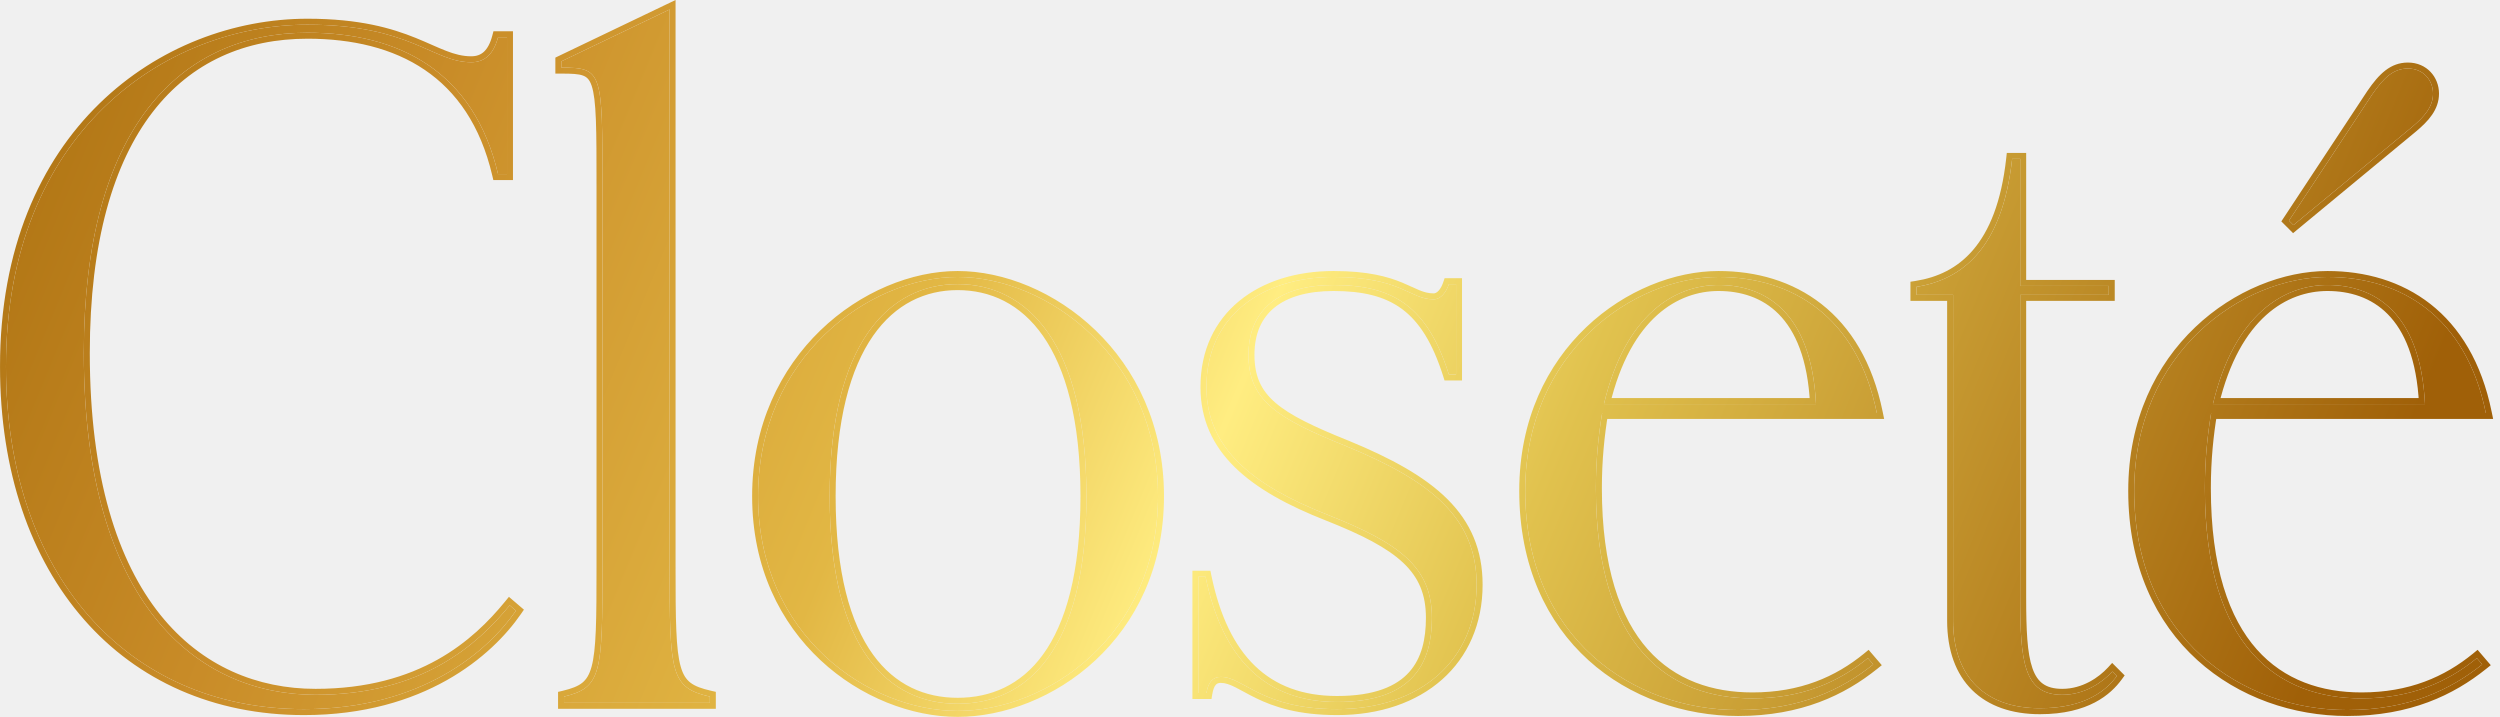
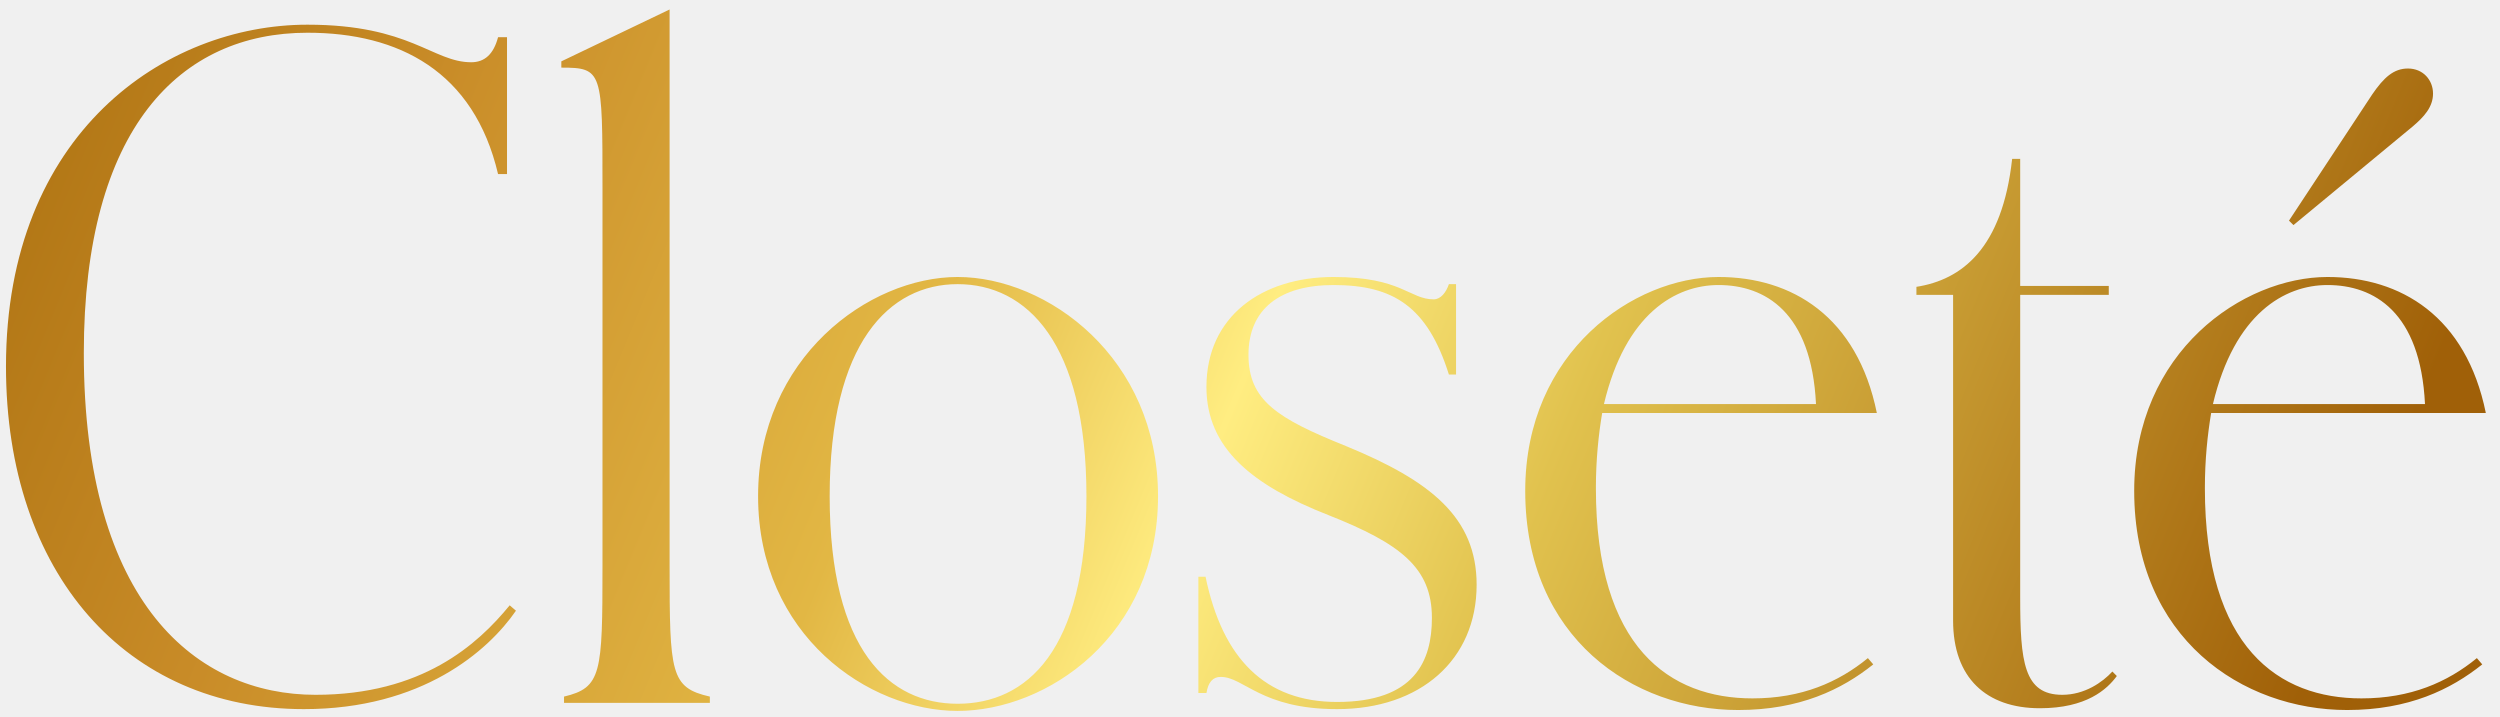
<svg xmlns="http://www.w3.org/2000/svg" width="143" height="41" viewBox="0 0 143 41" fill="none">
-   <mask id="path-1-outside-1_213_4207" maskUnits="userSpaceOnUse" x="-0.635" y="-0.796" width="144" height="42" fill="black">
-     <rect fill="white" x="-0.635" y="-0.796" width="144" height="42" />
-     <path d="M17.384 40.562C7.251 40.562 0.342 32.834 0.342 20.961C0.342 7.604 9.451 1.412 17.588 1.412C23.474 1.412 24.753 3.561 26.954 3.561C27.721 3.561 28.233 3.101 28.489 2.128H29.001V9.958H28.489C27.107 4.073 22.808 1.872 17.588 1.872C10.322 1.872 4.794 7.297 4.794 20.194C4.794 34.574 11.294 39.743 18.049 39.743C24.139 39.743 27.312 36.877 29.154 34.625L29.513 34.932C27.926 37.235 24.139 40.562 17.384 40.562ZM32.262 40.204V39.845C34.411 39.334 34.462 38.515 34.462 32.374V10.726C34.462 4.073 34.462 3.868 32.108 3.868V3.51L38.301 0.542V32.374C38.301 38.515 38.352 39.334 40.604 39.845V40.204H32.262ZM54.775 40.664C49.709 40.664 43.363 36.365 43.363 28.382C43.363 20.45 49.709 15.844 54.775 15.844C59.893 15.844 66.239 20.45 66.239 28.382C66.239 36.365 59.893 40.664 54.775 40.664ZM54.775 40.255C58.716 40.255 62.144 37.235 62.144 28.382C62.144 19.579 58.716 16.253 54.775 16.253C50.886 16.253 47.457 19.579 47.457 28.382C47.457 37.235 50.886 40.255 54.775 40.255ZM76.48 40.152C80.932 40.152 81.905 37.798 81.905 35.342C81.905 32.476 80.113 31.094 75.968 29.457C71.669 27.768 69.008 25.669 69.008 22.138C69.008 18.095 72.181 15.844 76.275 15.844C80.165 15.844 80.625 17.123 82.007 17.123C82.416 17.123 82.723 16.714 82.877 16.253H83.286V21.422H82.877C81.649 17.532 79.704 16.304 76.275 16.304C73.205 16.304 71.413 17.686 71.413 20.296C71.413 22.906 73.051 23.93 76.992 25.516C81.853 27.512 84.463 29.61 84.463 33.448C84.463 37.747 81.239 40.562 76.48 40.562C72.13 40.562 71.157 38.719 69.827 38.719C69.366 38.719 69.11 39.027 69.008 39.641H68.547V32.988H68.957C69.929 37.696 72.386 40.152 76.48 40.152ZM99.422 40.613C93.435 40.613 87.243 36.519 87.243 28.075C87.243 20.091 93.486 15.844 98.297 15.844C102.493 15.844 106.229 18.095 107.355 23.622H91.644C91.439 24.851 91.285 26.284 91.285 27.921C91.285 37.082 95.533 39.948 100.241 39.948C103.056 39.948 105.154 39.027 106.843 37.645L107.15 38.003C105.359 39.436 102.954 40.613 99.422 40.613ZM98.297 16.304C95.84 16.304 92.974 17.942 91.746 23.111H103.875C103.619 17.84 100.958 16.304 98.297 16.304ZM116.681 40.511C113.611 40.511 111.717 38.771 111.717 35.495V16.867H109.619V16.407C112.229 15.997 114.532 14.206 115.095 9.088H115.555V16.355H120.622V16.867H115.555V34.165C115.555 37.849 115.76 39.743 117.961 39.743C119.24 39.743 120.264 39.027 120.827 38.412L121.083 38.668C120.52 39.436 119.343 40.511 116.681 40.511ZM134.256 40.613C128.269 40.613 122.076 36.519 122.076 28.075C122.076 20.091 128.32 15.844 133.131 15.844C137.327 15.844 141.063 18.095 142.189 23.622H126.478C126.273 24.851 126.119 26.284 126.119 27.921C126.119 37.082 130.367 39.948 135.075 39.948C137.89 39.948 139.988 39.027 141.677 37.645L141.984 38.003C140.193 39.436 137.788 40.613 134.256 40.613ZM133.131 16.304C130.674 16.304 127.808 17.942 126.58 23.111H138.709C138.453 17.84 135.792 16.304 133.131 16.304ZM131.186 12.875L130.93 12.62L135.689 5.404C136.355 4.431 136.918 3.919 137.736 3.919C138.606 3.919 139.169 4.585 139.169 5.352C139.169 6.12 138.658 6.683 137.992 7.246L131.186 12.875Z" />
-   </mask>
  <path d="M17.384 40.562C7.251 40.562 0.342 32.834 0.342 20.961C0.342 7.604 9.451 1.412 17.588 1.412C23.474 1.412 24.753 3.561 26.954 3.561C27.721 3.561 28.233 3.101 28.489 2.128H29.001V9.958H28.489C27.107 4.073 22.808 1.872 17.588 1.872C10.322 1.872 4.794 7.297 4.794 20.194C4.794 34.574 11.294 39.743 18.049 39.743C24.139 39.743 27.312 36.877 29.154 34.625L29.513 34.932C27.926 37.235 24.139 40.562 17.384 40.562ZM32.262 40.204V39.845C34.411 39.334 34.462 38.515 34.462 32.374V10.726C34.462 4.073 34.462 3.868 32.108 3.868V3.51L38.301 0.542V32.374C38.301 38.515 38.352 39.334 40.604 39.845V40.204H32.262ZM54.775 40.664C49.709 40.664 43.363 36.365 43.363 28.382C43.363 20.45 49.709 15.844 54.775 15.844C59.893 15.844 66.239 20.45 66.239 28.382C66.239 36.365 59.893 40.664 54.775 40.664ZM54.775 40.255C58.716 40.255 62.144 37.235 62.144 28.382C62.144 19.579 58.716 16.253 54.775 16.253C50.886 16.253 47.457 19.579 47.457 28.382C47.457 37.235 50.886 40.255 54.775 40.255ZM76.48 40.152C80.932 40.152 81.905 37.798 81.905 35.342C81.905 32.476 80.113 31.094 75.968 29.457C71.669 27.768 69.008 25.669 69.008 22.138C69.008 18.095 72.181 15.844 76.275 15.844C80.165 15.844 80.625 17.123 82.007 17.123C82.416 17.123 82.723 16.714 82.877 16.253H83.286V21.422H82.877C81.649 17.532 79.704 16.304 76.275 16.304C73.205 16.304 71.413 17.686 71.413 20.296C71.413 22.906 73.051 23.93 76.992 25.516C81.853 27.512 84.463 29.61 84.463 33.448C84.463 37.747 81.239 40.562 76.48 40.562C72.13 40.562 71.157 38.719 69.827 38.719C69.366 38.719 69.11 39.027 69.008 39.641H68.547V32.988H68.957C69.929 37.696 72.386 40.152 76.48 40.152ZM99.422 40.613C93.435 40.613 87.243 36.519 87.243 28.075C87.243 20.091 93.486 15.844 98.297 15.844C102.493 15.844 106.229 18.095 107.355 23.622H91.644C91.439 24.851 91.285 26.284 91.285 27.921C91.285 37.082 95.533 39.948 100.241 39.948C103.056 39.948 105.154 39.027 106.843 37.645L107.15 38.003C105.359 39.436 102.954 40.613 99.422 40.613ZM98.297 16.304C95.84 16.304 92.974 17.942 91.746 23.111H103.875C103.619 17.84 100.958 16.304 98.297 16.304ZM116.681 40.511C113.611 40.511 111.717 38.771 111.717 35.495V16.867H109.619V16.407C112.229 15.997 114.532 14.206 115.095 9.088H115.555V16.355H120.622V16.867H115.555V34.165C115.555 37.849 115.76 39.743 117.961 39.743C119.24 39.743 120.264 39.027 120.827 38.412L121.083 38.668C120.52 39.436 119.343 40.511 116.681 40.511ZM134.256 40.613C128.269 40.613 122.076 36.519 122.076 28.075C122.076 20.091 128.32 15.844 133.131 15.844C137.327 15.844 141.063 18.095 142.189 23.622H126.478C126.273 24.851 126.119 26.284 126.119 27.921C126.119 37.082 130.367 39.948 135.075 39.948C137.89 39.948 139.988 39.027 141.677 37.645L141.984 38.003C140.193 39.436 137.788 40.613 134.256 40.613ZM133.131 16.304C130.674 16.304 127.808 17.942 126.58 23.111H138.709C138.453 17.84 135.792 16.304 133.131 16.304ZM131.186 12.875L130.93 12.62L135.689 5.404C136.355 4.431 136.918 3.919 137.736 3.919C138.606 3.919 139.169 4.585 139.169 5.352C139.169 6.12 138.658 6.683 137.992 7.246L131.186 12.875Z" fill="url(#paint0_linear_213_4207)" />
-   <path d="M28.489 2.128V1.787H28.226L28.159 2.041L28.489 2.128ZM29.001 2.128H29.342V1.787H29.001V2.128ZM29.001 9.958V10.3H29.342V9.958H29.001ZM28.489 9.958L28.157 10.036L28.219 10.3H28.489V9.958ZM29.154 34.625L29.376 34.366L29.111 34.139L28.89 34.409L29.154 34.625ZM29.513 34.932L29.794 35.126L29.968 34.873L29.735 34.673L29.513 34.932ZM17.384 40.562V40.221C12.41 40.221 8.245 38.327 5.32 34.989C2.391 31.647 0.683 26.833 0.683 20.961H0.342H0.001C0.001 26.963 1.747 31.948 4.807 35.439C7.869 38.933 12.225 40.903 17.384 40.903V40.562ZM0.342 20.961H0.683C0.683 14.365 2.93 9.569 6.152 6.422C9.379 3.27 13.604 1.753 17.588 1.753V1.412V1.071C13.436 1.071 9.037 2.65 5.676 5.934C2.309 9.222 0.001 14.2 0.001 20.961H0.342ZM17.588 1.412V1.753C20.483 1.753 22.231 2.28 23.525 2.803C23.852 2.935 24.151 3.067 24.438 3.193C24.723 3.319 24.997 3.44 25.267 3.544C25.808 3.753 26.345 3.902 26.954 3.902V3.561V3.22C26.462 3.22 26.014 3.101 25.513 2.907C25.261 2.81 25 2.695 24.713 2.569C24.428 2.443 24.119 2.307 23.781 2.17C22.414 1.618 20.58 1.071 17.588 1.071V1.412ZM26.954 3.561V3.902C27.412 3.902 27.818 3.762 28.145 3.46C28.465 3.164 28.681 2.739 28.819 2.215L28.489 2.128L28.159 2.041C28.041 2.49 27.874 2.781 27.682 2.959C27.497 3.13 27.264 3.22 26.954 3.22V3.561ZM28.489 2.128V2.47H29.001V2.128V1.787H28.489V2.128ZM29.001 2.128H28.66V9.958H29.001H29.342V2.128H29.001ZM29.001 9.958V9.617H28.489V9.958V10.3H29.001V9.958ZM28.489 9.958L28.821 9.88C28.113 6.865 26.649 4.766 24.669 3.426C22.696 2.091 20.243 1.531 17.588 1.531V1.872V2.214C20.154 2.214 22.46 2.755 24.287 3.991C26.107 5.223 27.483 7.166 28.157 10.036L28.489 9.958ZM17.588 1.872V1.531C13.862 1.531 10.558 2.927 8.196 5.988C5.843 9.038 4.453 13.703 4.453 20.194H4.794H5.136C5.136 13.788 6.509 9.292 8.736 6.405C10.954 3.53 14.048 2.214 17.588 2.214V1.872ZM4.794 20.194H4.453C4.453 27.43 6.088 32.403 8.622 35.574C11.163 38.753 14.579 40.084 18.049 40.084V39.743V39.402C14.764 39.402 11.553 38.149 9.155 35.148C6.75 32.139 5.136 27.337 5.136 20.194H4.794ZM18.049 39.743V40.084C24.273 40.084 27.534 37.144 29.419 34.841L29.154 34.625L28.89 34.409C27.09 36.61 24.005 39.402 18.049 39.402V39.743ZM29.154 34.625L28.932 34.884L29.291 35.191L29.513 34.932L29.735 34.673L29.376 34.366L29.154 34.625ZM29.513 34.932L29.232 34.739C27.7 36.962 24.012 40.221 17.384 40.221V40.562V40.903C24.266 40.903 28.152 37.509 29.794 35.126L29.513 34.932ZM32.262 40.204H31.921V40.545H32.262V40.204ZM32.262 39.845L32.183 39.514L31.921 39.576V39.845H32.262ZM32.108 3.868H31.767V4.21H32.108V3.868ZM32.108 3.51L31.961 3.202L31.767 3.295V3.51H32.108ZM38.301 0.542H38.642V-3.8147e-05L38.153 0.234L38.301 0.542ZM40.603 39.845H40.945V39.573L40.679 39.513L40.603 39.845ZM40.603 40.204V40.545H40.945V40.204H40.603ZM32.262 40.204H32.603V39.845H32.262H31.921V40.204H32.262ZM32.262 39.845L32.341 40.177C32.89 40.047 33.357 39.886 33.725 39.592C34.104 39.29 34.343 38.877 34.497 38.31C34.649 37.753 34.723 37.027 34.762 36.074C34.8 35.117 34.804 33.907 34.804 32.374H34.462H34.121C34.121 33.911 34.118 35.106 34.08 36.046C34.042 36.99 33.969 37.652 33.839 38.131C33.711 38.601 33.535 38.871 33.3 39.059C33.054 39.255 32.708 39.388 32.183 39.514L32.262 39.845ZM34.462 32.374H34.804V10.726H34.462H34.121V32.374H34.462ZM34.462 10.726H34.804C34.804 9.066 34.804 7.798 34.767 6.835C34.73 5.88 34.656 5.187 34.492 4.694C34.319 4.175 34.034 3.85 33.588 3.684C33.189 3.536 32.681 3.527 32.108 3.527V3.868V4.21C32.712 4.21 33.088 4.226 33.35 4.324C33.566 4.404 33.723 4.547 33.844 4.91C33.975 5.301 34.048 5.906 34.085 6.861C34.121 7.808 34.121 9.06 34.121 10.726H34.462ZM32.108 3.868H32.449V3.51H32.108H31.767V3.868H32.108ZM32.108 3.51L32.256 3.818L38.448 0.85L38.301 0.542L38.153 0.234L31.961 3.202L32.108 3.51ZM38.301 0.542H37.959V32.374H38.301H38.642V0.542H38.301ZM38.301 32.374H37.959C37.959 33.907 37.963 35.117 38.003 36.074C38.043 37.028 38.121 37.755 38.279 38.314C38.441 38.883 38.693 39.297 39.087 39.597C39.469 39.888 39.954 40.048 40.528 40.178L40.603 39.845L40.679 39.513C40.127 39.387 39.761 39.253 39.5 39.054C39.252 38.865 39.068 38.594 38.936 38.127C38.8 37.65 38.724 36.989 38.685 36.045C38.645 35.106 38.642 33.911 38.642 32.374H38.301ZM40.603 39.845H40.262V40.204H40.603H40.945V39.845H40.603ZM40.603 40.204V39.862H32.262V40.204V40.545H40.603V40.204ZM54.775 40.664V40.323C49.875 40.323 43.704 36.155 43.704 28.382H43.363H43.022C43.022 36.575 49.543 41.005 54.775 41.005V40.664ZM43.363 28.382H43.704C43.704 20.649 49.886 16.185 54.775 16.185V15.844V15.502C49.532 15.502 43.022 20.25 43.022 28.382H43.363ZM54.775 15.844V16.185C59.717 16.185 65.897 20.65 65.897 28.382H66.239H66.58C66.58 20.249 60.069 15.502 54.775 15.502V15.844ZM66.239 28.382H65.897C65.897 36.154 59.728 40.323 54.775 40.323V40.664V41.005C60.058 41.005 66.58 36.576 66.58 28.382H66.239ZM54.775 40.255V40.596C56.843 40.596 58.793 39.798 60.214 37.839C61.623 35.895 62.486 32.845 62.486 28.382H62.144H61.803C61.803 32.773 60.952 35.658 59.661 37.438C58.382 39.202 56.648 39.914 54.775 39.914V40.255ZM62.144 28.382H62.486C62.486 23.944 61.622 20.832 60.217 18.821C58.802 16.795 56.853 15.912 54.775 15.912V16.253V16.594C56.637 16.594 58.374 17.374 59.658 19.212C60.952 21.064 61.803 24.018 61.803 28.382H62.144ZM54.775 16.253V15.912C52.721 15.912 50.786 16.797 49.377 18.822C47.979 20.833 47.116 23.944 47.116 28.382H47.457H47.798C47.798 24.018 48.649 21.064 49.938 19.211C51.216 17.373 52.94 16.594 54.775 16.594V16.253ZM47.457 28.382H47.116C47.116 32.845 47.978 35.895 49.381 37.838C50.794 39.797 52.732 40.596 54.775 40.596V40.255V39.914C52.929 39.914 51.207 39.203 49.934 37.439C48.65 35.659 47.798 32.773 47.798 28.382H47.457ZM75.968 29.457L76.093 29.139L76.093 29.139L75.968 29.457ZM82.877 16.253V15.912H82.631L82.553 16.145L82.877 16.253ZM83.286 16.253H83.627V15.912H83.286V16.253ZM83.286 21.422V21.763H83.627V21.422H83.286ZM82.877 21.422L82.552 21.525L82.627 21.763H82.877V21.422ZM76.992 25.516L77.121 25.2L77.119 25.2L76.992 25.516ZM69.008 39.641V39.982H69.297L69.345 39.697L69.008 39.641ZM68.547 39.641H68.206V39.982H68.547V39.641ZM68.547 32.988V32.647H68.206V32.988H68.547ZM68.957 32.988L69.291 32.919L69.235 32.647H68.957V32.988ZM76.48 40.152V40.494C78.763 40.494 80.229 39.889 81.116 38.895C81.997 37.909 82.246 36.606 82.246 35.342H81.905H81.563C81.563 36.534 81.326 37.636 80.607 38.441C79.895 39.239 78.649 39.811 76.48 39.811V40.152ZM81.905 35.342H82.246C82.246 33.821 81.764 32.667 80.725 31.69C79.708 30.734 78.17 29.96 76.093 29.139L75.968 29.457L75.843 29.774C77.912 30.591 79.342 31.327 80.257 32.187C81.15 33.027 81.563 33.996 81.563 35.342H81.905ZM75.968 29.457L76.093 29.139C73.959 28.301 72.269 27.374 71.115 26.244C69.972 25.126 69.349 23.804 69.349 22.138H69.008H68.667C68.667 24.004 69.375 25.497 70.637 26.732C71.888 27.956 73.678 28.923 75.843 29.774L75.968 29.457ZM69.008 22.138H69.349C69.349 20.215 70.1 18.74 71.322 17.739C72.553 16.732 74.287 16.185 76.275 16.185V15.844V15.502C74.169 15.502 72.27 16.081 70.89 17.211C69.503 18.347 68.667 20.019 68.667 22.138H69.008ZM76.275 15.844V16.185C78.176 16.185 79.219 16.496 79.951 16.799C80.138 16.876 80.306 16.953 80.469 17.028C80.63 17.102 80.79 17.176 80.948 17.24C81.271 17.369 81.603 17.464 82.007 17.464V17.123V16.782C81.72 16.782 81.477 16.717 81.203 16.607C81.063 16.55 80.919 16.484 80.754 16.408C80.592 16.334 80.412 16.251 80.212 16.168C79.395 15.831 78.263 15.502 76.275 15.502V15.844ZM82.007 17.123V17.464C82.335 17.464 82.599 17.298 82.789 17.092C82.977 16.887 83.113 16.623 83.201 16.361L82.877 16.253L82.553 16.145C82.487 16.344 82.393 16.515 82.287 16.63C82.182 16.743 82.088 16.782 82.007 16.782V17.123ZM82.877 16.253V16.594H83.286V16.253V15.912H82.877V16.253ZM83.286 16.253H82.945V21.422H83.286H83.627V16.253H83.286ZM83.286 21.422V21.081H82.877V21.422V21.763H83.286V21.422ZM82.877 21.422L83.202 21.319C82.577 19.339 81.753 17.983 80.605 17.131C79.454 16.276 78.027 15.963 76.275 15.963V16.304V16.645C77.952 16.645 79.212 16.946 80.198 17.678C81.186 18.412 81.949 19.615 82.552 21.525L82.877 21.422ZM76.275 16.304V15.963C74.695 15.963 73.392 16.318 72.478 17.056C71.553 17.803 71.072 18.907 71.072 20.296H71.413H71.755C71.755 19.076 72.169 18.183 72.907 17.587C73.657 16.982 74.785 16.645 76.275 16.645V16.304ZM71.413 20.296H71.072C71.072 21.693 71.52 22.698 72.501 23.548C73.453 24.371 74.9 25.042 76.864 25.832L76.992 25.516L77.119 25.2C75.143 24.404 73.801 23.77 72.948 23.032C72.126 22.32 71.755 21.509 71.755 20.296H71.413ZM76.992 25.516L76.862 25.832C79.282 26.825 81.099 27.828 82.31 29.033C83.507 30.224 84.122 31.621 84.122 33.448H84.463H84.805C84.805 31.438 84.115 29.867 82.791 28.549C81.482 27.247 79.563 26.203 77.121 25.2L76.992 25.516ZM84.463 33.448H84.122C84.122 35.507 83.353 37.19 82.03 38.362C80.704 39.537 78.793 40.221 76.48 40.221V40.562V40.903C78.926 40.903 81.007 40.179 82.483 38.873C83.962 37.562 84.805 35.688 84.805 33.448H84.463ZM76.48 40.562V40.221C74.361 40.221 73.08 39.774 72.169 39.334C71.939 39.222 71.73 39.11 71.533 39.003C71.338 38.897 71.148 38.792 70.968 38.702C70.608 38.522 70.24 38.378 69.827 38.378V38.719V39.061C70.079 39.061 70.332 39.147 70.664 39.313C70.83 39.395 71.005 39.492 71.207 39.602C71.406 39.711 71.627 39.829 71.873 39.948C72.868 40.429 74.249 40.903 76.48 40.903V40.562ZM69.827 38.719V38.378C69.511 38.378 69.233 38.489 69.026 38.725C68.832 38.947 68.728 39.249 68.672 39.585L69.008 39.641L69.345 39.697C69.391 39.418 69.465 39.26 69.54 39.175C69.602 39.104 69.683 39.061 69.827 39.061V38.719ZM69.008 39.641V39.3H68.547V39.641V39.982H69.008V39.641ZM68.547 39.641H68.889V32.988H68.547H68.206V39.641H68.547ZM68.547 32.988V33.329H68.957V32.988V32.647H68.547V32.988ZM68.957 32.988L68.623 33.057C69.117 35.451 69.997 37.315 71.311 38.581C72.632 39.855 74.359 40.494 76.48 40.494V40.152V39.811C74.506 39.811 72.958 39.222 71.784 38.09C70.603 36.951 69.769 35.233 69.291 32.919L68.957 32.988ZM107.355 23.622V23.964H107.773L107.689 23.554L107.355 23.622ZM91.644 23.622V23.281H91.355L91.307 23.566L91.644 23.622ZM106.843 37.645L107.102 37.423L106.885 37.17L106.627 37.381L106.843 37.645ZM107.15 38.003L107.363 38.269L107.639 38.049L107.409 37.781L107.15 38.003ZM91.746 23.111L91.414 23.032L91.314 23.452H91.746V23.111ZM103.875 23.111V23.452H104.233L104.216 23.094L103.875 23.111ZM99.422 40.613V40.272C96.503 40.272 93.543 39.273 91.316 37.258C89.096 35.247 87.584 32.207 87.584 28.075H87.243H86.901C86.901 32.387 88.486 35.616 90.858 37.763C93.225 39.906 96.354 40.954 99.422 40.954V40.613ZM87.243 28.075H87.584C87.584 20.295 93.659 16.185 98.297 16.185V15.844V15.502C93.313 15.502 86.901 19.887 86.901 28.075H87.243ZM98.297 15.844V16.185C100.334 16.185 102.239 16.731 103.767 17.929C105.292 19.125 106.471 20.993 107.021 23.691L107.355 23.622L107.689 23.554C107.113 20.725 105.861 18.703 104.188 17.392C102.517 16.082 100.455 15.502 98.297 15.502V15.844ZM107.355 23.622V23.281H91.644V23.622V23.964H107.355V23.622ZM91.644 23.622L91.307 23.566C91.1 24.81 90.944 26.262 90.944 27.921H91.285H91.627C91.627 26.305 91.778 24.891 91.98 23.678L91.644 23.622ZM91.285 27.921H90.944C90.944 32.549 92.017 35.649 93.743 37.596C95.474 39.549 97.817 40.289 100.241 40.289V39.948V39.607C97.957 39.607 95.823 38.913 94.253 37.143C92.678 35.367 91.627 32.454 91.627 27.921H91.285ZM100.241 39.948V40.289C103.141 40.289 105.314 39.337 107.059 37.909L106.843 37.645L106.627 37.381C104.995 38.716 102.972 39.607 100.241 39.607V39.948ZM106.843 37.645L106.584 37.867L106.891 38.225L107.15 38.003L107.409 37.781L107.102 37.423L106.843 37.645ZM107.15 38.003L106.937 37.737C105.198 39.127 102.867 40.272 99.422 40.272V40.613V40.954C103.041 40.954 105.519 39.745 107.363 38.269L107.15 38.003ZM98.297 16.304V15.963C96.99 15.963 95.577 16.4 94.333 17.515C93.092 18.628 92.04 20.398 91.414 23.032L91.746 23.111L92.078 23.189C92.68 20.654 93.676 19.021 94.788 18.023C95.899 17.027 97.147 16.645 98.297 16.645V16.304ZM91.746 23.111V23.452H103.875V23.111V22.77H91.746V23.111ZM103.875 23.111L104.216 23.094C104.085 20.406 103.338 18.613 102.23 17.491C101.12 16.367 99.692 15.963 98.297 15.963V16.304V16.645C99.562 16.645 100.795 17.009 101.745 17.971C102.697 18.934 103.409 20.544 103.534 23.127L103.875 23.111ZM111.717 16.867H112.058V16.526H111.717V16.867ZM109.619 16.867H109.278V17.208H109.619V16.867ZM109.619 16.407L109.566 16.07L109.278 16.115V16.407H109.619ZM115.095 9.088V8.747H114.789L114.756 9.051L115.095 9.088ZM115.555 9.088H115.897V8.747H115.555V9.088ZM115.555 16.355H115.214V16.697H115.555V16.355ZM120.622 16.355H120.963V16.014H120.622V16.355ZM120.622 16.867V17.208H120.963V16.867H120.622ZM115.555 16.867V16.526H115.214V16.867H115.555ZM120.827 38.412L121.068 38.171L120.816 37.919L120.575 38.182L120.827 38.412ZM121.083 38.668L121.358 38.87L121.531 38.634L121.324 38.427L121.083 38.668ZM116.681 40.511V40.169C115.209 40.169 114.064 39.753 113.287 38.988C112.512 38.224 112.058 37.068 112.058 35.495H111.717H111.376C111.376 37.199 111.87 38.55 112.808 39.474C113.746 40.398 115.083 40.852 116.681 40.852V40.511ZM111.717 35.495H112.058V16.867H111.717H111.376V35.495H111.717ZM111.717 16.867V16.526H109.619V16.867V17.208H111.717V16.867ZM109.619 16.867H109.96V16.407H109.619H109.278V16.867H109.619ZM109.619 16.407L109.672 16.744C111.041 16.529 112.349 15.947 113.384 14.735C114.415 13.528 115.148 11.728 115.434 9.126L115.095 9.088L114.756 9.051C114.479 11.567 113.779 13.221 112.865 14.291C111.956 15.357 110.807 15.875 109.566 16.07L109.619 16.407ZM115.095 9.088V9.429H115.555V9.088V8.747H115.095V9.088ZM115.555 9.088H115.214V16.355H115.555H115.897V9.088H115.555ZM115.555 16.355V16.697H120.622V16.355V16.014H115.555V16.355ZM120.622 16.355H120.281V16.867H120.622H120.963V16.355H120.622ZM120.622 16.867V16.526H115.555V16.867V17.208H120.622V16.867ZM115.555 16.867H115.214V34.165H115.555H115.897V16.867H115.555ZM115.555 34.165H115.214C115.214 35.992 115.262 37.449 115.611 38.448C115.789 38.959 116.056 39.379 116.458 39.667C116.861 39.955 117.362 40.084 117.961 40.084V39.743V39.402C117.459 39.402 117.11 39.294 116.855 39.112C116.6 38.93 116.403 38.646 116.255 38.223C115.952 37.354 115.897 36.022 115.897 34.165H115.555ZM117.961 39.743V40.084C119.368 40.084 120.476 39.3 121.078 38.643L120.827 38.412L120.575 38.182C120.051 38.753 119.113 39.402 117.961 39.402V39.743ZM120.827 38.412L120.585 38.654L120.841 38.91L121.083 38.668L121.324 38.427L121.068 38.171L120.827 38.412ZM121.083 38.668L120.807 38.467C120.305 39.152 119.227 40.169 116.681 40.169V40.511V40.852C119.458 40.852 120.734 39.72 121.358 38.87L121.083 38.668ZM142.189 23.622V23.964H142.607L142.523 23.554L142.189 23.622ZM126.478 23.622V23.281H126.189L126.141 23.566L126.478 23.622ZM141.677 37.645L141.936 37.423L141.719 37.17L141.461 37.381L141.677 37.645ZM141.984 38.003L142.197 38.269L142.473 38.049L142.243 37.781L141.984 38.003ZM126.58 23.111L126.248 23.032L126.148 23.452H126.58V23.111ZM138.709 23.111V23.452H139.067L139.05 23.094L138.709 23.111ZM131.186 12.875L130.945 13.117L131.164 13.336L131.403 13.138L131.186 12.875ZM130.93 12.62L130.645 12.432L130.492 12.664L130.689 12.861L130.93 12.62ZM135.689 5.404L135.408 5.211L135.405 5.216L135.689 5.404ZM137.992 7.246L138.21 7.509L138.213 7.506L137.992 7.246ZM134.256 40.613V40.272C131.337 40.272 128.377 39.273 126.15 37.258C123.929 35.247 122.418 32.207 122.418 28.075H122.076H121.735C121.735 32.387 123.32 35.616 125.692 37.763C128.058 39.906 131.188 40.954 134.256 40.954V40.613ZM122.076 28.075H122.418C122.418 20.295 128.493 16.185 133.131 16.185V15.844V15.502C128.147 15.502 121.735 19.887 121.735 28.075H122.076ZM133.131 15.844V16.185C135.168 16.185 137.073 16.731 138.601 17.929C140.126 19.125 141.305 20.993 141.855 23.691L142.189 23.622L142.523 23.554C141.947 20.725 140.695 18.703 139.022 17.392C137.351 16.082 135.289 15.502 133.131 15.502V15.844ZM142.189 23.622V23.281H126.478V23.622V23.964H142.189V23.622ZM126.478 23.622L126.141 23.566C125.934 24.81 125.778 26.262 125.778 27.921H126.119H126.461C126.461 26.305 126.612 24.891 126.814 23.678L126.478 23.622ZM126.119 27.921H125.778C125.778 32.549 126.851 35.649 128.576 37.596C130.308 39.549 132.651 40.289 135.075 40.289V39.948V39.607C132.791 39.607 130.656 38.913 129.087 37.143C127.512 35.367 126.461 32.454 126.461 27.921H126.119ZM135.075 39.948V40.289C137.974 40.289 140.148 39.337 141.893 37.909L141.677 37.645L141.461 37.381C139.829 38.716 137.806 39.607 135.075 39.607V39.948ZM141.677 37.645L141.418 37.867L141.725 38.225L141.984 38.003L142.243 37.781L141.936 37.423L141.677 37.645ZM141.984 38.003L141.771 37.737C140.032 39.127 137.701 40.272 134.256 40.272V40.613V40.954C137.875 40.954 140.353 39.745 142.197 38.269L141.984 38.003ZM133.131 16.304V15.963C131.824 15.963 130.411 16.4 129.167 17.515C127.926 18.628 126.874 20.398 126.248 23.032L126.58 23.111L126.912 23.189C127.514 20.654 128.51 19.021 129.622 18.023C130.733 17.027 131.981 16.645 133.131 16.645V16.304ZM126.58 23.111V23.452H138.709V23.111V22.77H126.58V23.111ZM138.709 23.111L139.05 23.094C138.919 20.406 138.172 18.613 137.064 17.491C135.954 16.367 134.526 15.963 133.131 15.963V16.304V16.645C134.396 16.645 135.629 17.009 136.579 17.971C137.531 18.934 138.243 20.544 138.368 23.127L138.709 23.111ZM131.186 12.875L131.427 12.634L131.171 12.378L130.93 12.62L130.689 12.861L130.945 13.117L131.186 12.875ZM130.93 12.62L131.215 12.807L135.974 5.591L135.689 5.404L135.405 5.216L130.645 12.432L130.93 12.62ZM135.689 5.404L135.971 5.596C136.629 4.635 137.102 4.261 137.736 4.261V3.919V3.578C136.733 3.578 136.081 4.228 135.408 5.211L135.689 5.404ZM137.736 3.919V4.261C138.402 4.261 138.828 4.757 138.828 5.352H139.169H139.511C139.511 4.413 138.811 3.578 137.736 3.578V3.919ZM139.169 5.352H138.828C138.828 5.951 138.436 6.423 137.772 6.986L137.992 7.246L138.213 7.506C138.879 6.943 139.511 6.289 139.511 5.352H139.169ZM137.992 7.246L137.775 6.983L130.968 12.613L131.186 12.875L131.403 13.138L138.21 7.509L137.992 7.246Z" fill="url(#paint1_linear_213_4207)" mask="url(#path-1-outside-1_213_4207)" />
  <defs>
    <linearGradient id="paint0_linear_213_4207" x1="8.482" y1="-13.796" x2="132.596" y2="37.39" gradientUnits="userSpaceOnUse">
      <stop stop-color="#AF7413" />
      <stop offset="0.169" stop-color="#C98C28" />
      <stop offset="0.397" stop-color="#E2B744" />
      <stop offset="0.532" stop-color="#FFED81" />
      <stop offset="0.667" stop-color="#E1C24E" />
      <stop offset="1" stop-color="#A06008" />
    </linearGradient>
-     <linearGradient id="paint1_linear_213_4207" x1="8.482" y1="-13.796" x2="132.596" y2="37.39" gradientUnits="userSpaceOnUse">
-       <stop stop-color="#AF7413" />
-       <stop offset="0.169" stop-color="#C98C28" />
-       <stop offset="0.397" stop-color="#E2B744" />
-       <stop offset="0.532" stop-color="#FFED81" />
-       <stop offset="0.667" stop-color="#E1C24E" />
-       <stop offset="1" stop-color="#A06008" />
-     </linearGradient>
  </defs>
</svg>
